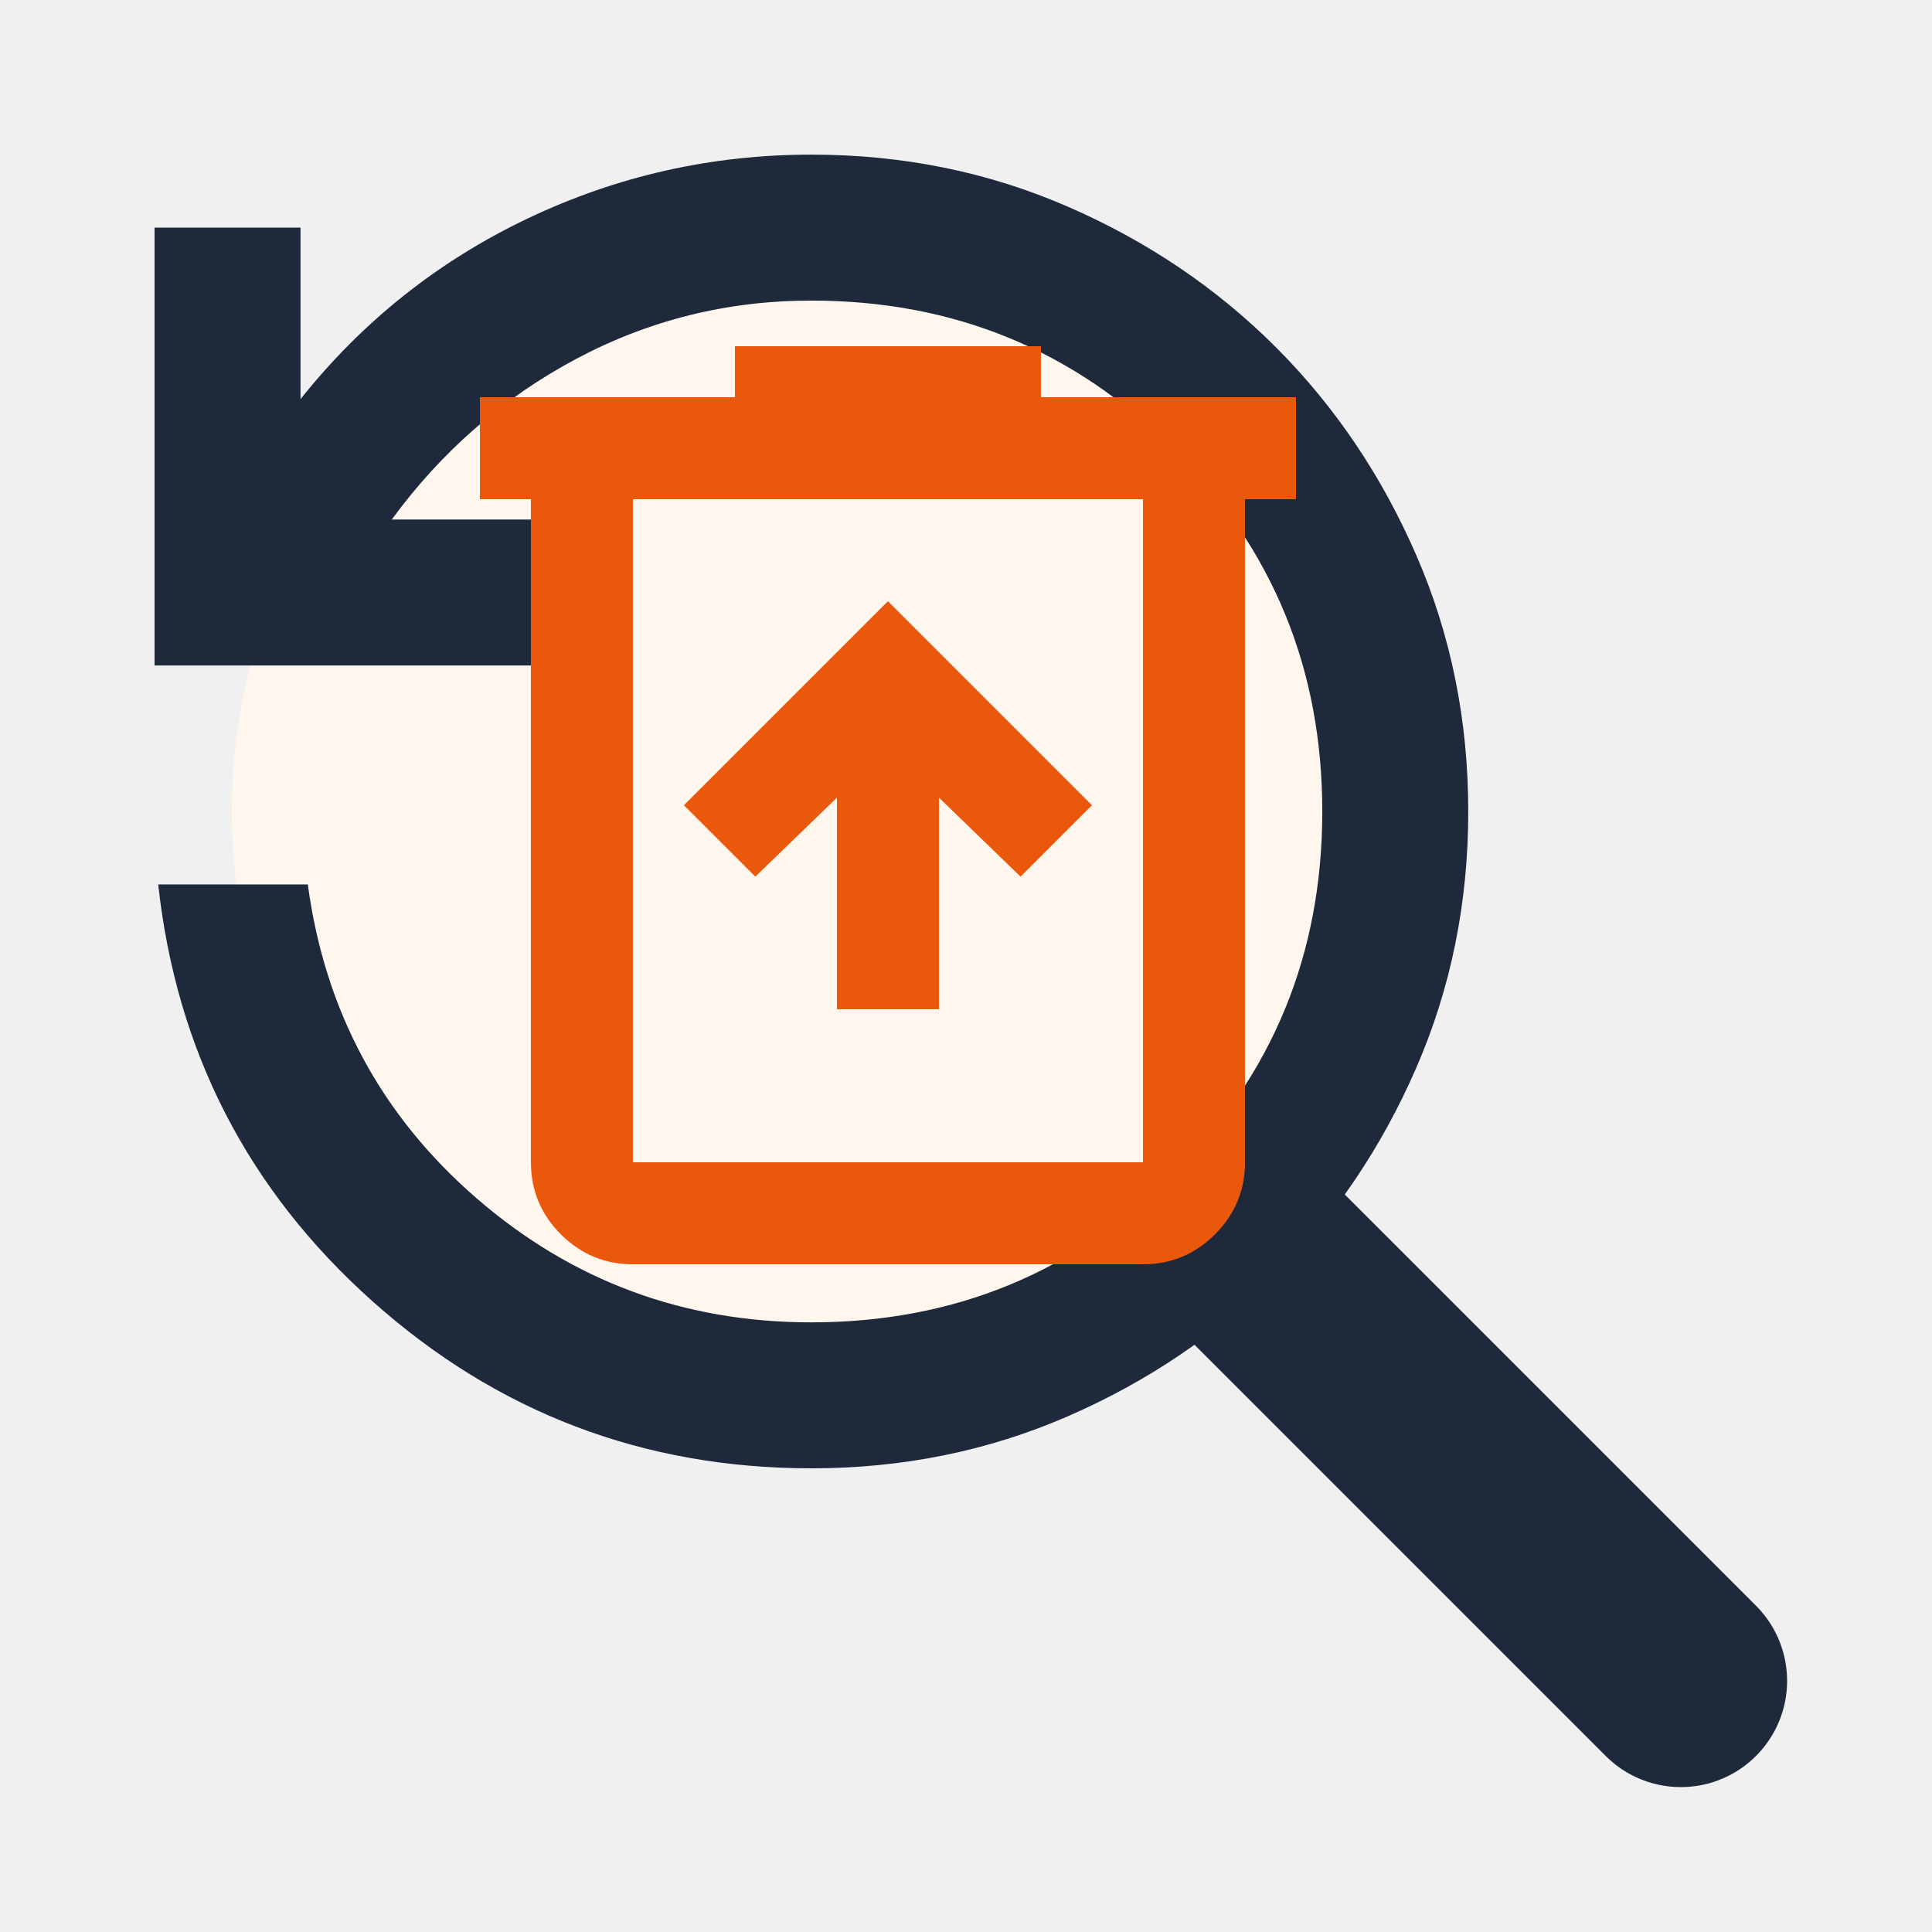
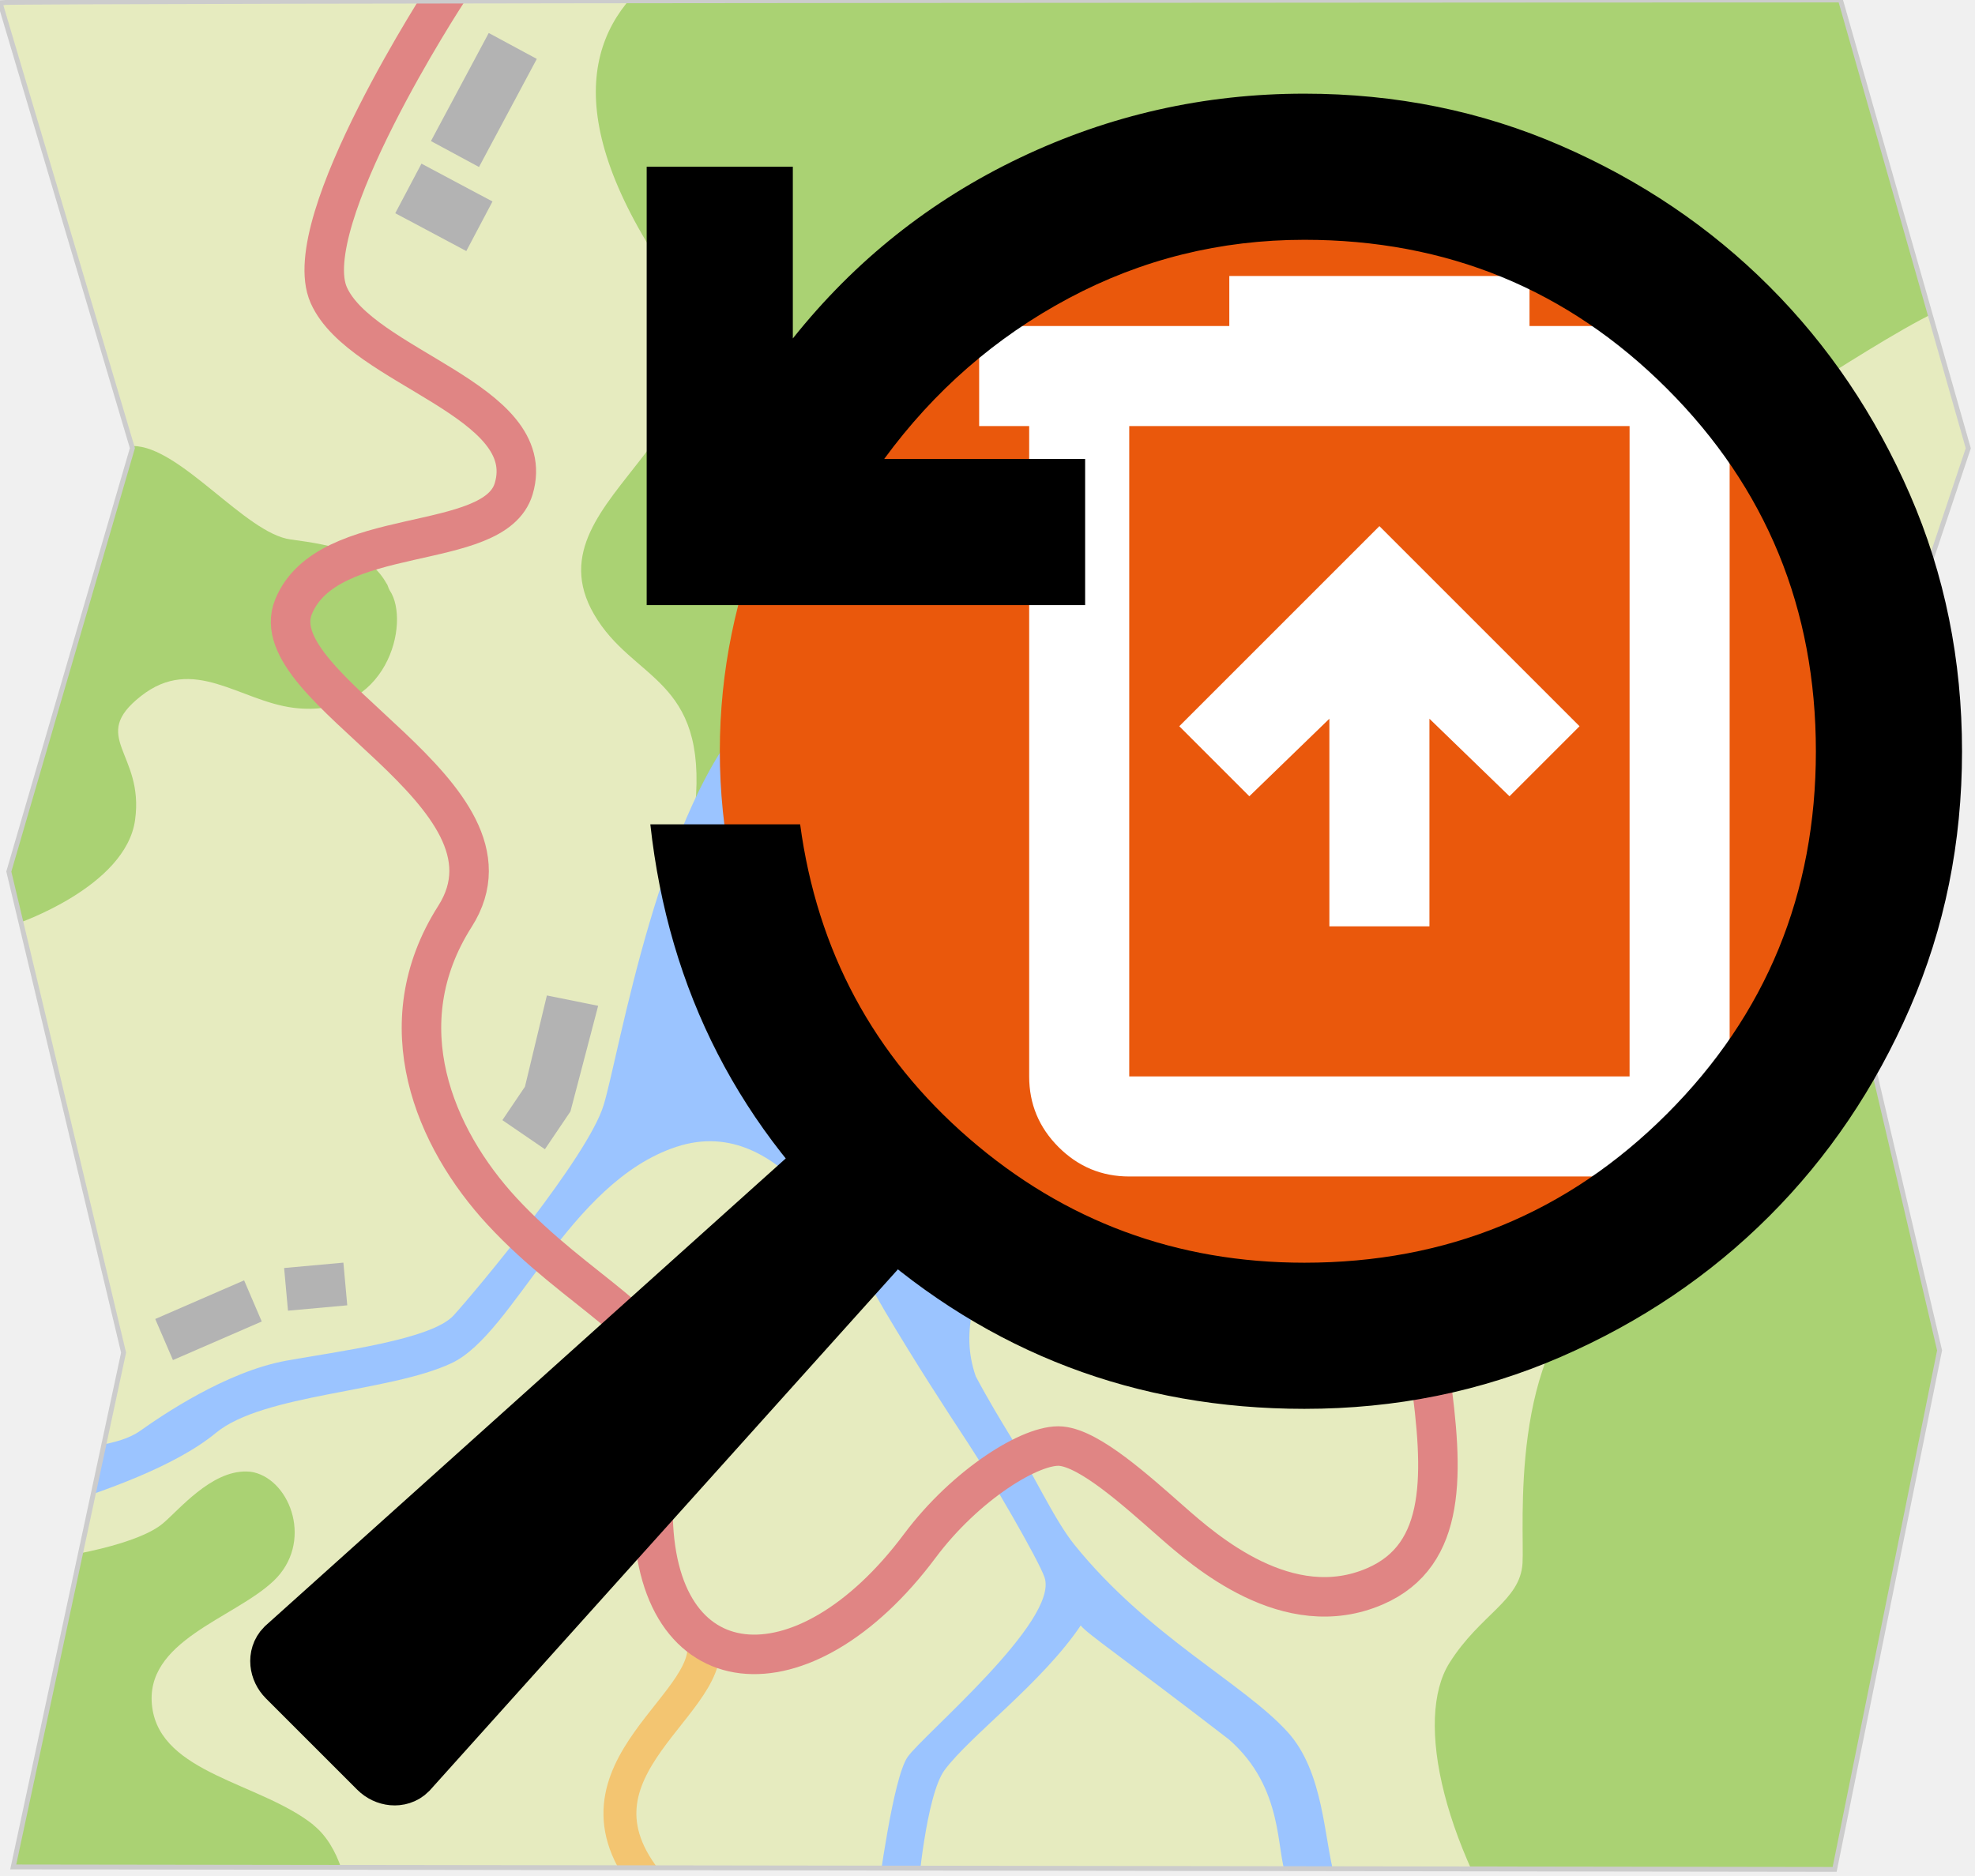
- <svg xmlns="http://www.w3.org/2000/svg" viewBox="0 0 100 100" width="100" height="100">
-   <path d="M60 60 L87 87" stroke="#1e293b" stroke-width="11" stroke-linecap="round" fill="none" />
-   <circle cx="42" cy="42" r="30" fill="#fff7ed" />
-   <g transform="translate(-3.333 87.333) scale(0.09444)" fill="#1e293b">
-     <path d="M480-120q-138 0-240.5-91.5T122-440h82q14 104 92.5 172T480-200q117 0 198.5-81.5T760-480q0-117-81.5-198.5T480-760q-69 0-129 32t-101 88h110v80H120v-240h80v94q51-64 124.5-99T480-840q75 0 140.5 28.5t114 77q48.5 48.5 77 114T840-480q0 75-28.5 140.5t-77 114q-48.5 48.5-114 77T480-120Z" />
+ <svg xmlns="http://www.w3.org/2000/svg" id="svg15" viewBox="0 0 300 285">
+   <defs>
+     <clipPath id="clippath">
+       <path d="m0 .39 20.11 67.69-18.77 64.33 17.43 73.08-16.76 78.13 276.67.38 15.94-78.85-17.09-73.01 21.45-64.04L279.57 0S1 .07 0 .4Z" class="cls-2" />
+     </clipPath>
+     <clipPath id="clippath-1">
+       <path d="m0 .39 20.11 67.69-18.77 64.33 17.43 73.08-16.76 78.13 276.67.38 15.94-78.85-17.09-73.01s1.01-10.16 7.71-28.01l13.74-36.04L279.57 0S1 .07 0 .4Z" class="cls-2" />
+     </clipPath>
+     <clipPath id="clippath-2">
+       <circle cx="198.89" cy="114.13" r="88.71" class="cls-2" />
+     </clipPath>
+     <style>
+       .cls-1{fill:#b3b3b3}.cls-1,.cls-2,.cls-4,.cls-5,.cls-7{stroke-width:0}.cls-2{fill:none}.cls-4{fill:#9bc4ff}.cls-5{fill:#e6ebbf}.cls-7{fill:#aad273}
+     </style>
+   </defs>
+   <g id="Farbe">
+     <path id="Karte_grün" d="m0 .39 20.11 67.69-18.77 64.33 17.43 73.08-16.76 78.13 276.67.38 15.94-78.85-17.09-73.01 21.45-64.04L279.57 0S1 .07 0 .4Z" class="cls-5" />
+     <g style="clip-path:url(#clippath)">
+       <g id="g6">
+         <path id="path3" d="M47.59 277.22c-8.04-6.4-23.13-7.75-24.47-17.85s12.4-13.47 18.44-19.2 2.68-15.16-3.02-16.5c-.36-.08-.72-.12-1.09-.12-5.4-.13-10.28 5.86-12.7 7.88-3.42 2.88-13.07 5.23-26.01 6.43l-16.52 54.87 71.06 9.77s2.35-18.86-5.7-25.26Z" class="cls-7" />
+         <path id="path4" d="M58.76 88.73c-2.61-4.76-7.79-5.87-14.63-6.78S27.34 67.76 20.21 67.76c-12.96 0-23.48 53.45-23.48 53.45l5.78 19.14s16.6-5.58 18.01-15.79c1.42-10.21-7.11-12.54.9-18.82 7.99-6.28 14.95.75 23.18 1.79 14.27 1.79 17.82-13.05 14.61-17.82-.2-.31-.27-.69-.44-1.01h-.01Z" class="cls-7" />
+         <path id="path5" d="M299.81-14.7c-25.47-2.61-153.18-1.17-163.82-.11-11.89 1.2-67.77 5.97-35.66 54.95C117.21 65.9 79.52 74.79 90.22 93.3c5.91 10.22 17.24 9.55 15.38 29.21 4.12 17.12 75.98-12.02 84.71-11.29l29.13-31.95 20.51 3.58 21.4-31.36 6.34 11.34c1.85.12 29.93-19.96 32.1-16.72.01.03.03.04.04.07v-60.89h-.01Z" class="cls-7" />
+         <path id="path6" d="M303.31 71.37c-4.14 9.39-12.86 22.11-14.59 29.15l.04 4.94c3.42 25.39-7.29 49.02-26.13 69.01 0 0-21.79 19.82-19.27 20.07-14.27 10.75-11.77 37.56-12.09 42.93-.34 5.73-6.41 7.71-11.1 15.16-5.35 8.51-1.13 28.33 13.29 48.54l70.15-1.2s-.47-135.72-.31-228.59h.01Z" class="cls-7" />
+         <path id="Wasser" d="M201.78 81.96c-18.44-2.99-63.6 1.79-87.21 25.64-14.39 14.54-20.47 52.44-22.89 60.32-2.41 7.88-19.41 28.21-22.77 31.91s-17.67 5.48-25.41 6.88c-9.16 1.67-18.85 8.28-22.22 10.67-3.37 2.38-8.62 2.09-11.97 3.91-.07.24-.44 6.78-.62 7.5 6.68-2.16 17.79-5.89 24.11-11.11 7.19-5.94 26.29-6.13 35.81-10.6 9.51-4.49 17.72-27.47 34.15-32.86 16.42-5.39 26.6 16.45 31.67 24.99 4.68 7.89 9.12 14.71 12.59 19.99 3.55 5.39 10.73 17.77 11.64 20.42 2.28 6.61-18.6 24.07-20.81 27.32-2.21 3.25-4.29 19.34-4.81 22.63l6.37-2.02s1.22-14.82 4.09-18.67c3.9-5.23 14.79-13.22 20.66-21.94.97 1.27 6.25 4.78 22.52 17.32 8.46 7.4 7.12 17.03 8.69 20.61l7.36.23c-1.64-5.82-1.62-15.88-7.13-21.96-6.7-7.41-21.18-14.55-32.41-28.48-3.08-3.83-6.3-10.93-10.12-17.14-.78-1.28-2.96-4.85-4.85-8.42-5-14.28 10.82-25.93 9.93-42.06-.88-16.06-4.56-33.44 8.85-36.13s21.89 12.66 35.3 17.04 28.83-21.22 26.48-36.37c-1.61-10.41-8.58-26.66-27.02-29.64h.01Z" class="cls-4" />
+       </g>
+     </g>
+     <g style="clip-path:url(#clippath-1)">
+       <g id="g10">
+         <path id="path7" d="M106.61 248.48c3.46 10.08-22.7 20.14-7.84 37.91" style="stroke:#f3c571;stroke-width:5px;fill:none" />
+         <path id="AZ" d="M67.93-1.2s-22.9 35.01-17.99 46.04 32.1 15.96 28.09 29.41c-2.95 9.87-28.24 5.24-33.44 17.92-5.2 12.68 36.4 28.38 24.52 47.04-10.5 16.48-3.08 33.73 7.13 44.79 11.6 12.54 24.78 17.51 25.63 27.28-2.12 4.84-2.37 11.19-2.68 18.06 0 27.33 22.83 29.21 40.52 5.52 6.97-9.34 17.04-15.57 21.47-15.16 4.42.42 11.37 6.72 16.72 11.42 5.05 4.45 17.72 15.61 30.98 9.86 22-9.55-2.44-50.02 8.17-77.8 13.68-35.83 48.75-38.23 65.39-60.32" style="stroke-width:6px;stroke:#e08584;stroke-linecap:round;stroke-linejoin:round;fill:none" />
+       </g>
+     </g>
+     <g id="houses">
+       <path id="rect10" d="m37.08 194.51 2.68 6.25-13.49 5.86-2.69-6.24 13.5-5.87z" class="cls-1" />
+       <path id="rect12" d="M43.42 192.22h9.04v6.51h-9.04z" class="cls-1" transform="rotate(-5.18 47.874 195.332)" />
+       <path id="polygon13" d="m79.74 165.09 3.33-13.86 7.79 1.57-4.21 16.05-3.88 5.74-6.46-4.42 3.43-5.08z" class="cls-1" />
+       <path id="rect11" d="m60.04 32.39 3.98-7.53 10.79 5.75-3.98 7.53-10.79-5.75z" class="cls-1" />
+       <path id="rect13" d="m74.24 5.01 7.3 3.94-8.78 16.42-7.3-3.94 8.78-16.42z" class="cls-1" />
+     </g>
+     <path id="path14" d="m0 .39 20.11 67.69-18.77 64.33 17.43 73.08-16.76 78.13 276.67.38 15.94-78.85-17.09-73.01 21.45-64.04L279.57 0S1 .07 0 .4Z" style="stroke:#ccc;stroke-width:.74px;fill:none" />
  </g>
-   <g transform="translate(14.28 73.36) scale(0.066)" fill="#ea580c">
-     <path d="M440-320h80v-166l64 62 56-56-160-160-160 160 56 56 64-62v166ZM280-120q-33 0-56.5-23.5T200-200v-520h-40v-80h200v-40h240v40h200v80h-40v520q0 33-23.5 56.5T680-120H280Zm400-600H280v520h400v-520Zm-400 0v520-520Z" />
+   <g style="clip-path:url(#clippath-2)">
+     <g id="g13">
+       <path id="green" d="M324.19-70.49c2.18-5.24-203.75-3.1-219.24-1.55-15.5 1.55-88.32 7.74-46.48 71.28 22 33.4-27.11 44.93-13.17 68.95 7.7 13.27 22.47 12.39 20.04 37.88 5.55 22.94 11.41 38.43 32 68.82 13.49 19.91 37.41 36.48 80.64 37.08 18.24.26 53.43-13.8 66.92-12.46-18.59 13.95-15.35 48.72-15.75 55.68-.43 7.42-8.36 9.99-14.46 19.65-6.98 11.03-1.47 36.73 17.33 62.94l91.42-1.55s-1.41-401.49.78-406.73h-.03Z" class="cls-5" />
+       <path id="yellow" d="M266.62 176.96c-45.04 45.04-118.06 45.04-163.1 0-20.78-20.78-29.73-47.73-33.57-74.7-3.27-22.93 73.76-6.29 81.56-11.02 5.23-3.17 56.32 5.95 58.44.32 7.94-21.09 26.03-15.04 37.54-22.06 9.88-6.01 16.63-24.19 37.54-22.65 2.39.17 30.54-44.09 33.36-39.88 3.27 4.87 4.53 14.95 6.98 20.15 4.56 9.7-23.4 43.84-21.69 54.23 5.82 35.42-9.73 68.28-37.06 95.59h.01Z" style="fill:#ffffc8;stroke-width:0" />
+       <g id="street">
+         <g id="use269-2">
+           <path id="AZ-2" d="M16.26-54.4S-13.59-8.98-7.19 5.33c6.4 14.32 41.84 20.7 36.61 38.13-3.84 12.81-36.8 6.8-43.57 23.24-6.77 16.44 47.45 36.8 31.96 61.01-13.68 21.37-4.02 43.76 9.3 58.1 15.11 16.26 32.3 22.71 33.4 35.38-2.77 6.28-3.1 14.53-3.48 23.44 0 35.44 29.76 37.88 52.79 7.16 9.09-12.11 22.2-20.19 27.97-19.66 5.77.52 14.81 8.71 21.79 14.81 6.59 5.77 23.09 20.26 40.39 12.78 28.67-12.39-3.17-64.86 10.63-100.91 17.82-46.48 63.53-49.58 85.21-78.25" style="stroke:#e08584;stroke-linecap:round;stroke-linejoin:round;stroke-width:10.48px;fill:none" />
+         </g>
+       </g>
+       <path id="water" d="M190.68 53.48c-24.02-3.87-82.9 2.33-113.67 33.25-18.75 18.84-26.69 68.02-29.82 78.25s-25.3 36.59-29.66 41.4-23.02 7.11-33.1 8.94c-11.94 2.16-24.57 10.75-28.95 13.84-4.4 3.09-11.24 2.72-15.6 5.08-.08.32-.58 8.79-.79 9.73 8.7-2.81 23.19-7.63 31.41-14.41 9.37-7.71 34.27-7.94 46.67-13.75 12.39-5.81 23.1-35.62 44.52-42.61 21.4-6.99 34.68 21.33 41.28 32.42 6.1 10.24 11.88 19.09 16.41 25.93 4.62 6.99 13.98 23.04 15.17 26.49 2.97 8.58-24.23 31.22-27.11 35.44-2.88 4.22-5.59 25.08-6.26 29.35l8.31-2.63s1.59-19.22 5.32-24.21c5.09-6.79 19.27-17.14 26.92-28.47 1.26 1.64 8.13 6.2 29.35 22.47 11.02 9.58 9.29 22.08 11.32 26.73l9.58.3c-2.14-7.54-2.12-20.6-9.29-28.49-8.74-9.61-27.61-18.87-42.24-36.93-4.02-4.96-8.21-14.17-13.19-22.22-1.02-1.65-3.87-6.29-6.33-10.91-6.52-18.52 13.37-33.6 12.94-54.54-.36-17.38 3.19-36.75 17.12-40.43 17.23-4.56 22.96 9.97 40.43 15.66s37.57-27.53 34.52-47.18c-2.1-13.51-11.18-34.57-35.2-38.45l-.04-.05Z" class="cls-4" />
+     </g>
+   </g>
+   <g id="Grenzabgleich">
+     <circle id="Lupe_Glas_dunkel" cx="198.13" cy="114.13" r="88.79" style="fill:#ea580c;stroke-width:0" />
+     <g transform="translate(198.13 114.13) scale(0.19) translate(-420 460)">
+       <path fill="#fff" d="M440-320h80v-166l64 62 56-56-160-160-160 160 56 56 64-62v166ZM280-120q-33 0-56.5-23.5T200-200v-520h-40v-80h200v-40h240v40h200v80h-40v520q0 33-23.5 56.5T680-120H280Zm400-600H280v520h400v-520Zm-400 0v520-520Z" />
+     </g>
+   </g>
+   <g id="Lupe">
+     <path id="path15" d="m58.16 267.96-13.84-13.84c-.91-.91-1.04-2.27-.28-3.04l84.46-75.87c.75-.75 2.13-.63 3.04.28l5.26 5.26c.91.91 1.04 2.27.28 3.04l-75.87 84.46c-.75.75-2.13.63-3.04-.28Z" style="fill:#000;stroke-width:11.07px;stroke-miterlimit:13.45;stroke:#000" />
+     <g transform="translate(198.13 114.13) scale(0.2775) translate(-480 480)">
+       <path fill="#000" d="M480-120q-138 0-240.5-91.5T122-440h82q14 104 92.5 172T480-200q117 0 198.5-81.5T760-480q0-117-81.5-198.5T480-760q-69 0-129 32t-101 88h110v80H120v-240h80v94q51-64 124.5-99T480-840q75 0 140.5 28.5t114 77q48.5 48.5 77 114T840-480q0 75-28.5 140.5t-77 114q-48.5 48.5-114 77T480-120Z" />
+     </g>
  </g>
</svg>
